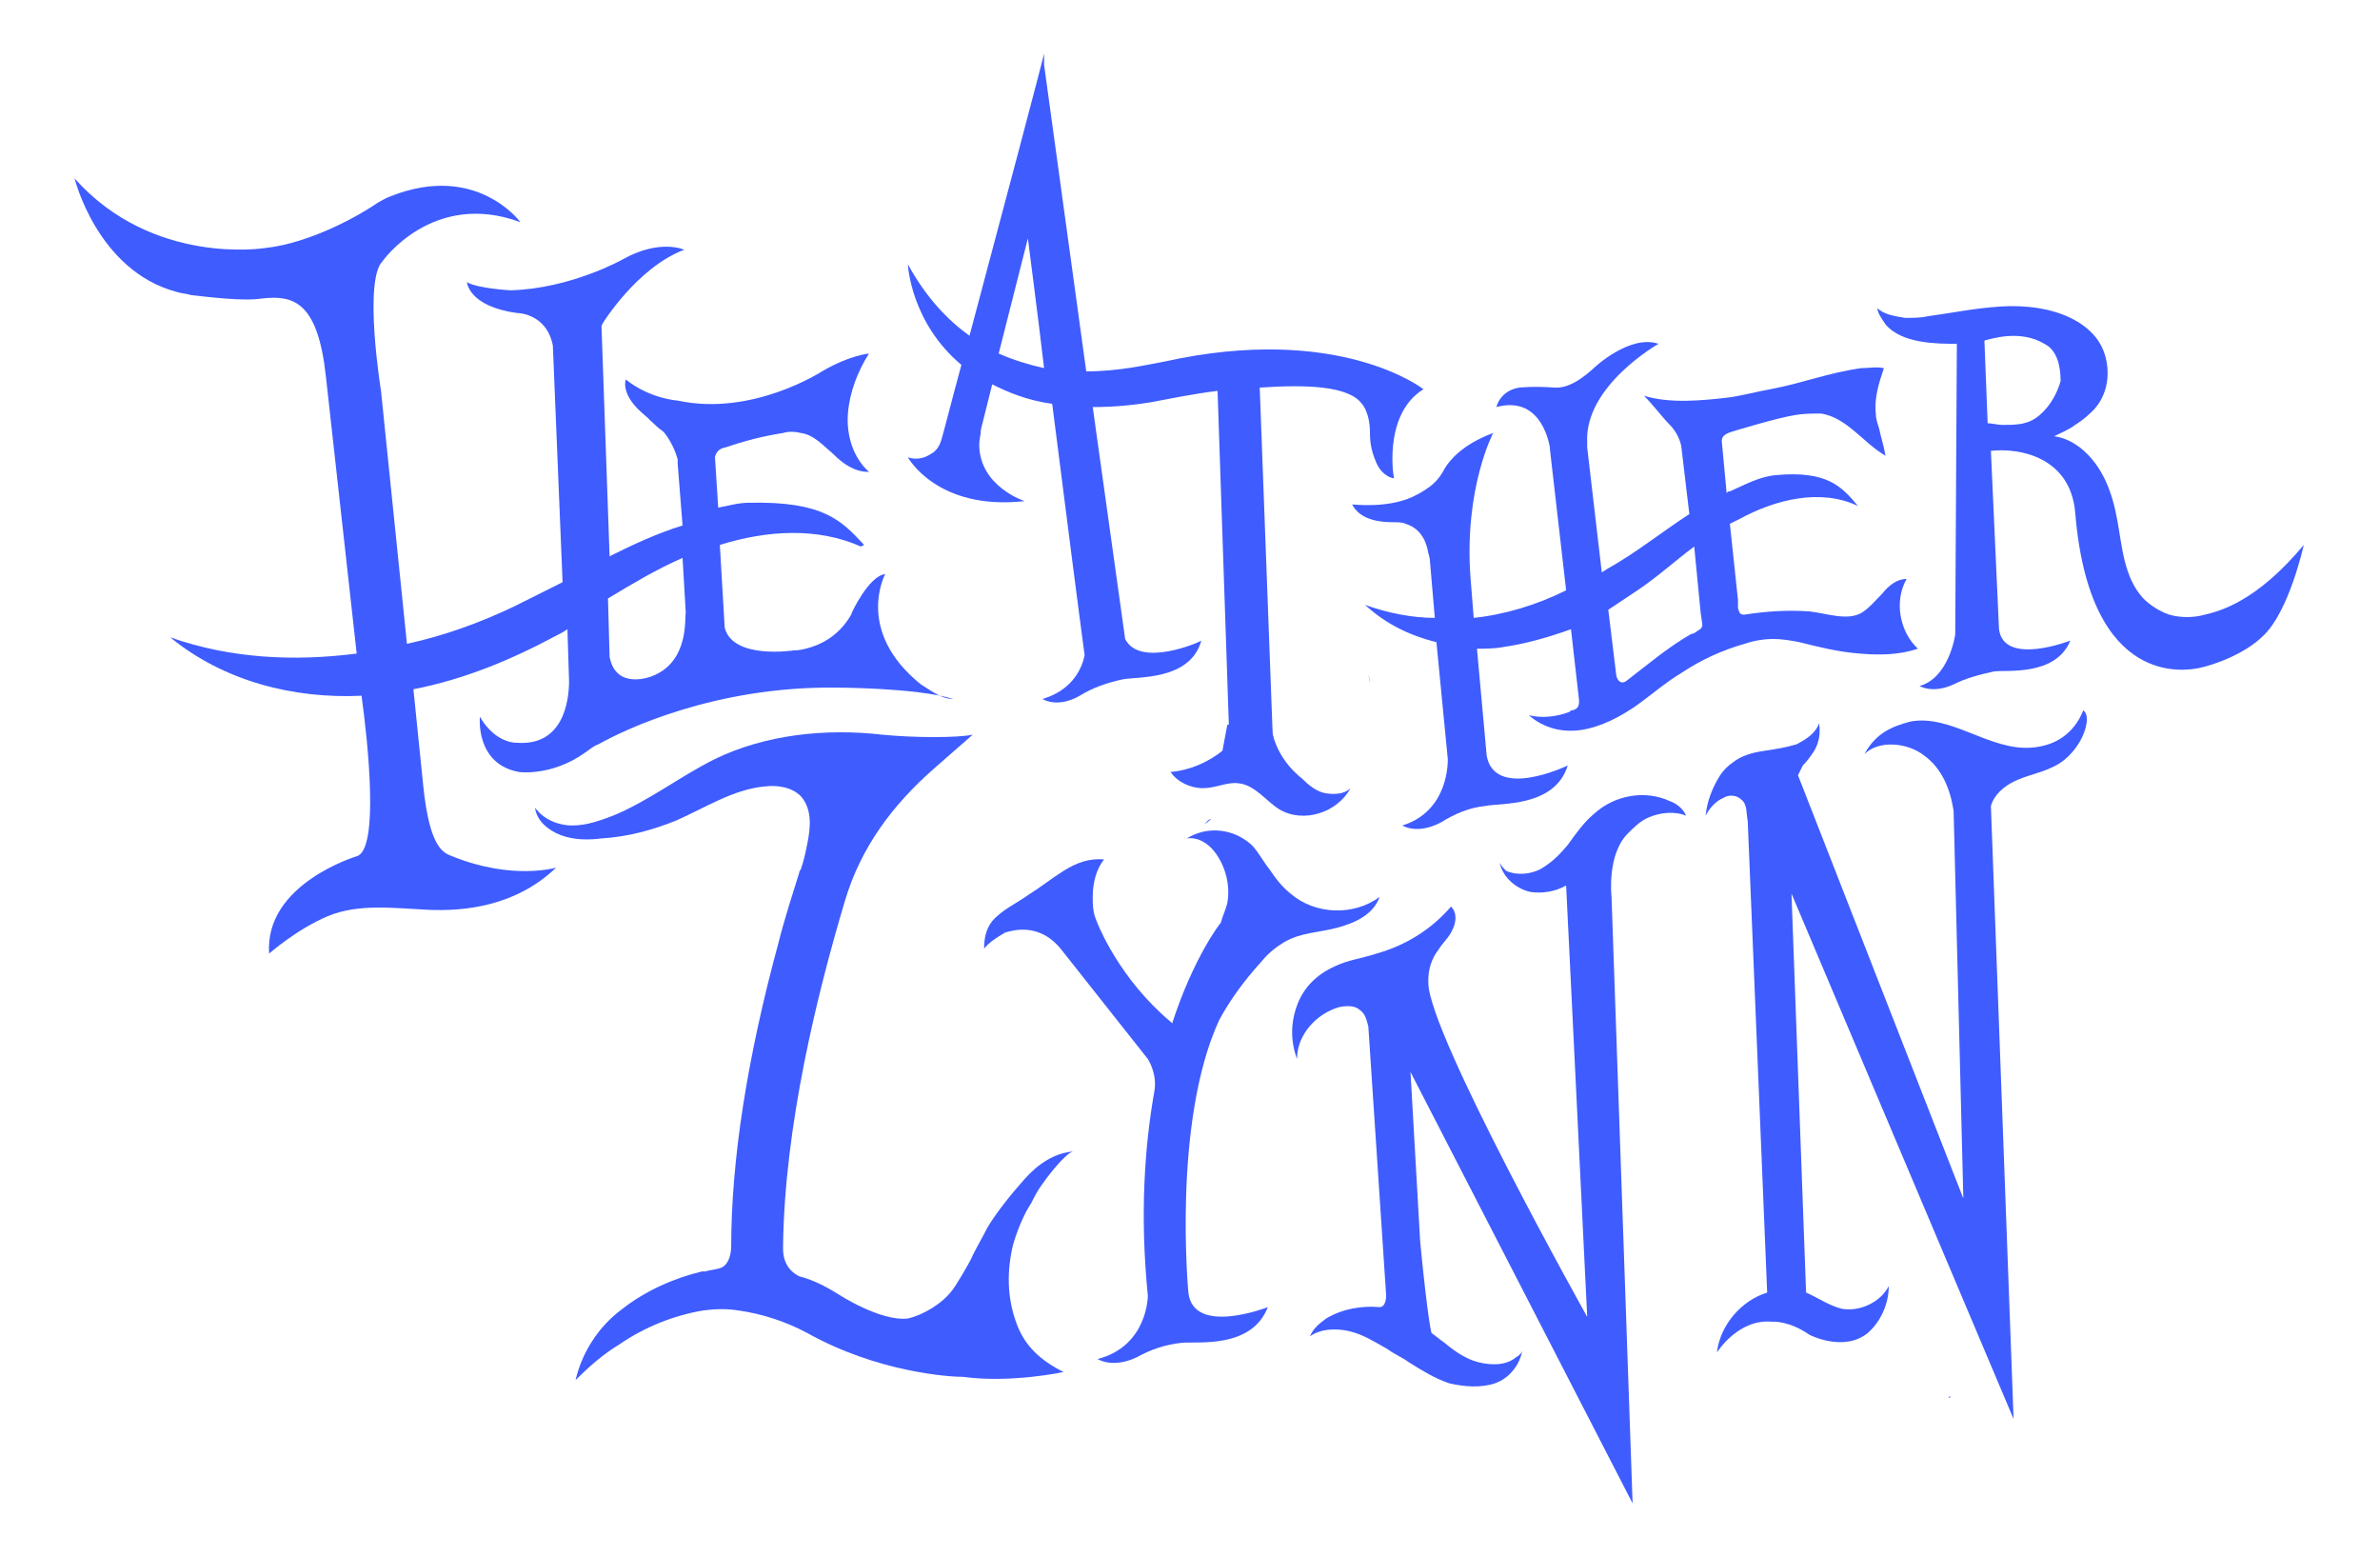
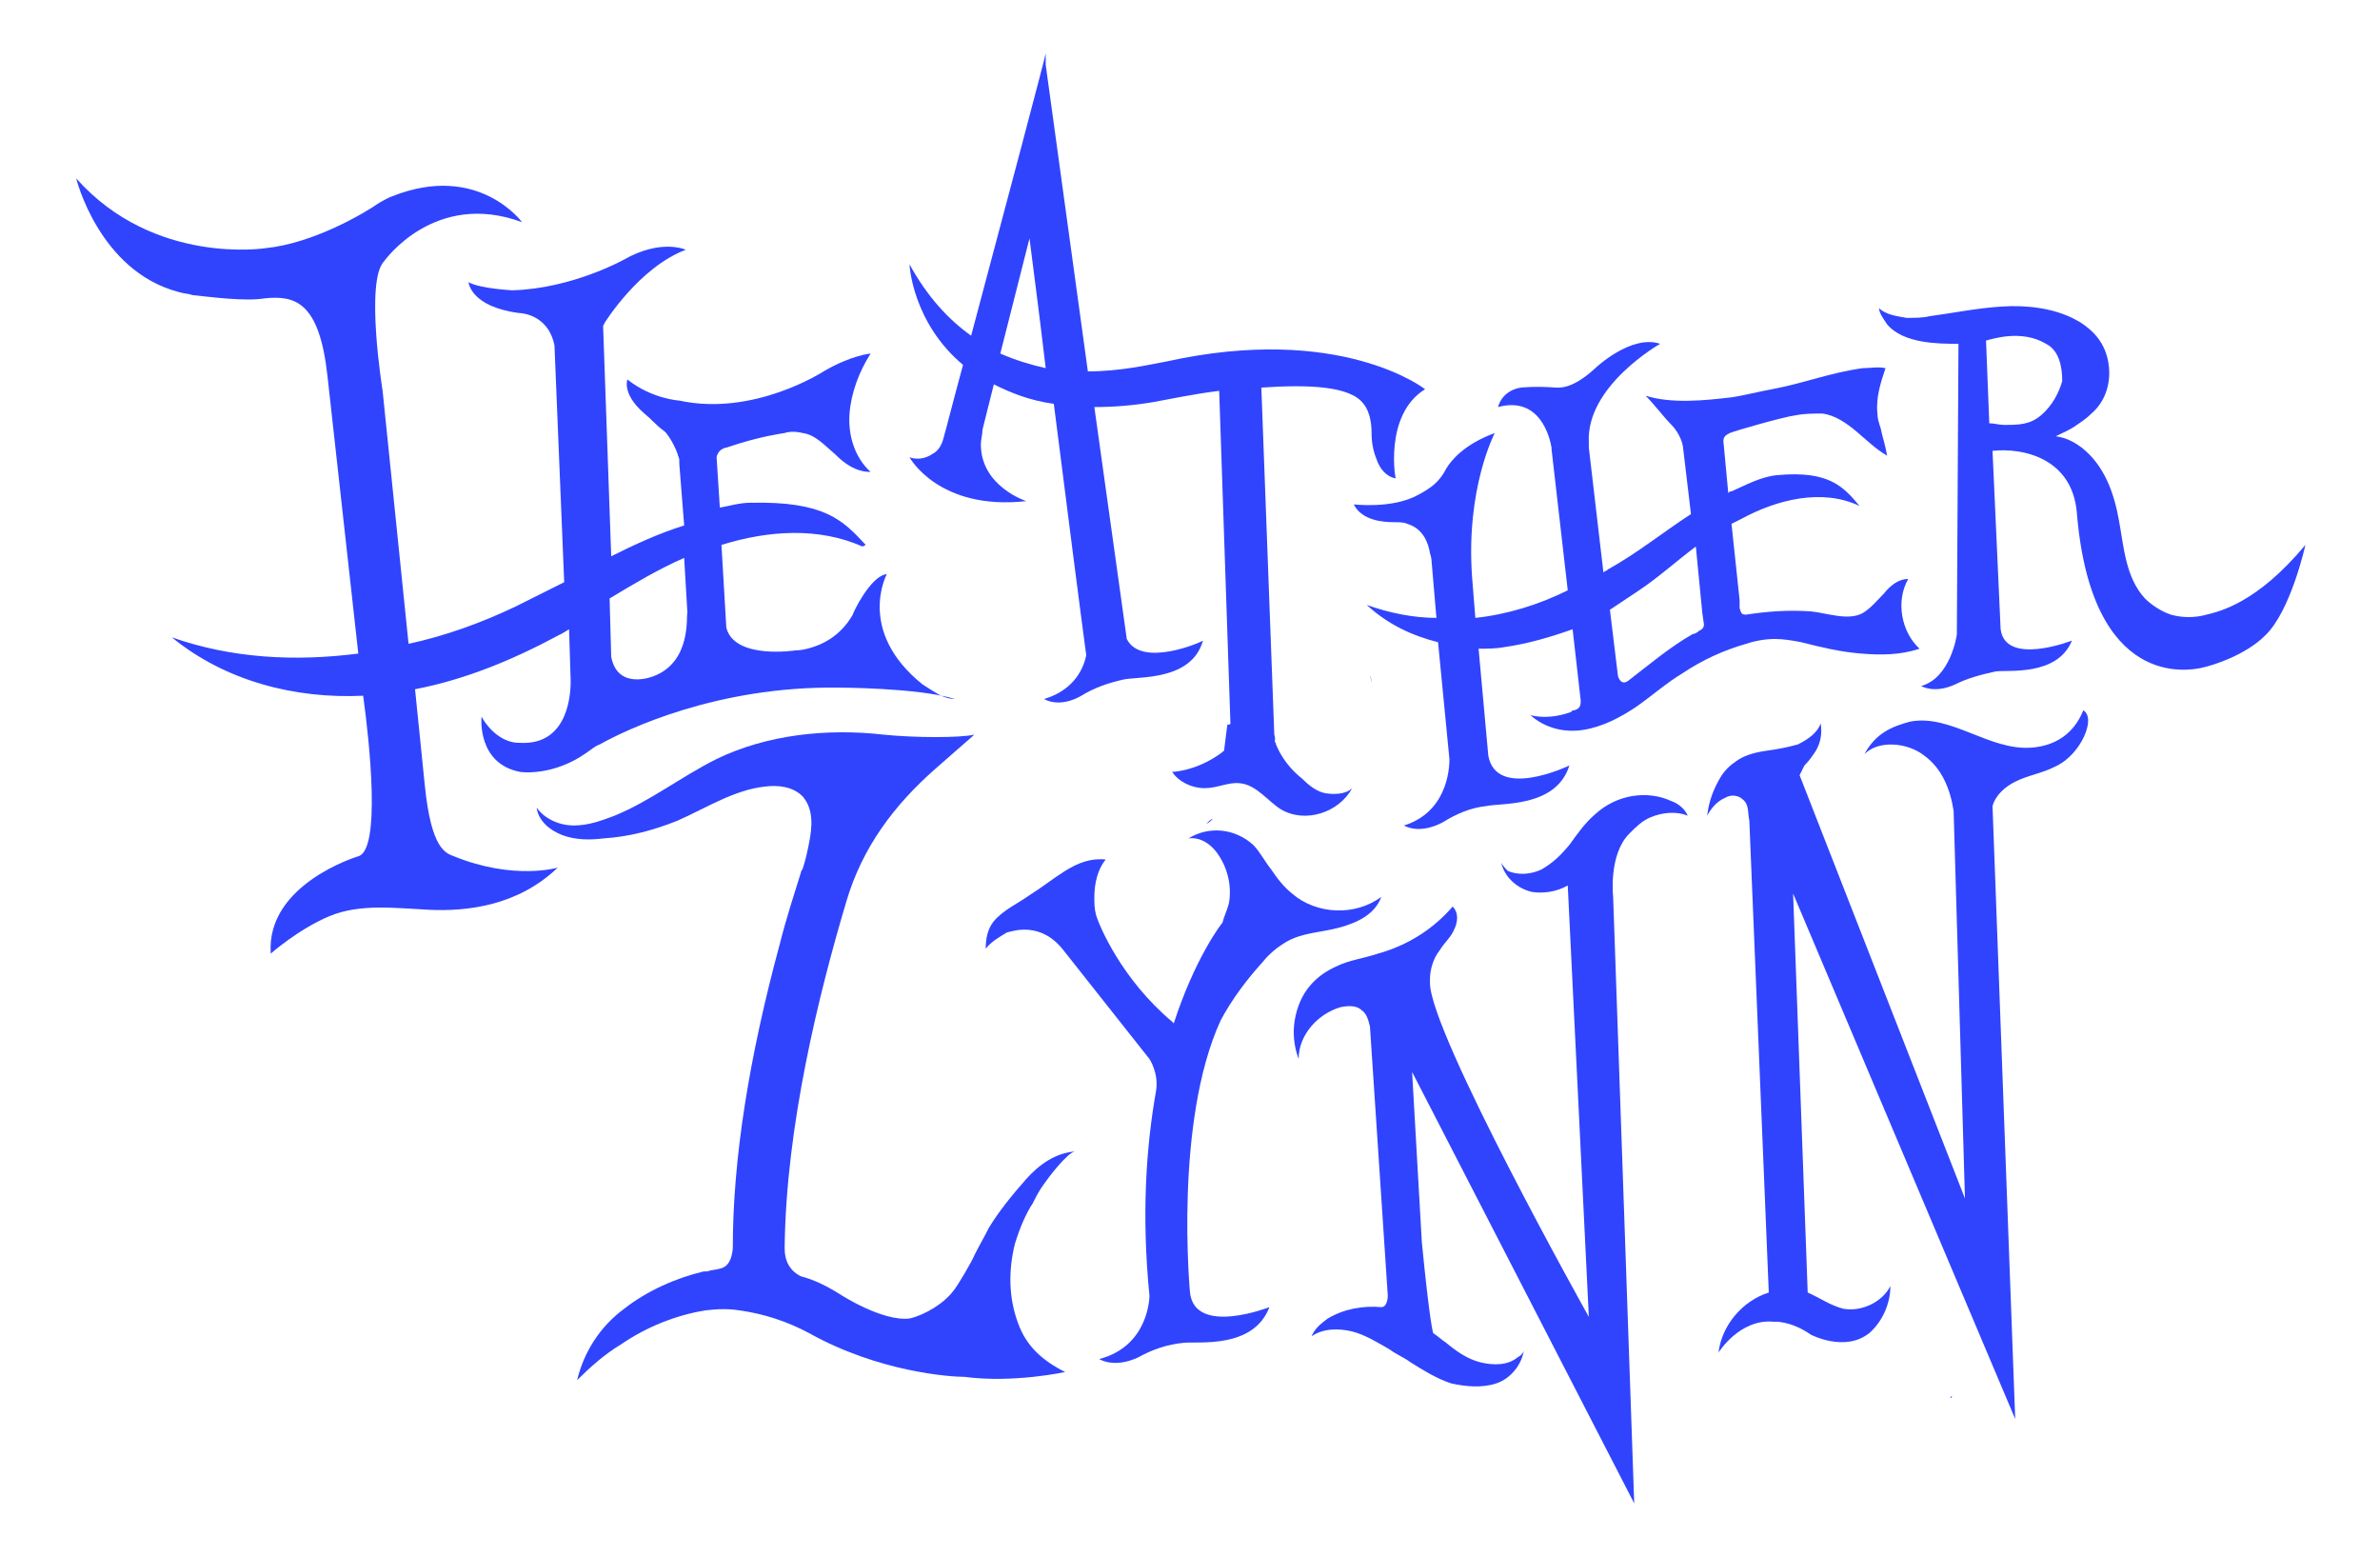
- <svg xmlns="http://www.w3.org/2000/svg" version="1.1" id="Layer_1" x="0px" y="0px" viewBox="72 553 146.8 96" style="enable-background:new 72 553 146.8 96;" xml:space="preserve">
+ <svg xmlns="http://www.w3.org/2000/svg" version="1.1" id="Layer_1" x="0px" y="0px" viewBox="0 0 146.8 96" style="enable-background:new 0 0 146.8 96;" xml:space="preserve">
  <style type="text/css">
- 	.st0{fill:#3F5CFF;}
+ 	.st0{fill:#3044FE;}
</style>
  <g>
-     <path class="st0" d="M123.8,592.8c-0.4,0.1-0.6,0.1-0.7,0.1C123.2,592.8,123.4,592.8,123.8,592.8z" />
-     <path class="st0" d="M115.6,583.8c0-0.2-0.1-0.4-0.1-0.6" />
-     <path class="st0" d="M111.4,577.3c-0.1,0.3,0,0.6,0.1,0.9s0.4,0.5,0.6,0.7c0.3,0.3,0.5,0.5,0.8,0.7c0.2,0.1,0.3,0.2,0.5,0.3" />
-     <path class="st0" d="M115.5,583.2h-0.1c0-0.4-0.1-0.7-0.2-1l0,0c-0.1-0.2-0.1-0.4-0.2-0.6c-0.3-0.7-0.9-1.3-1.5-1.8   c0.1,0,0.2,0.1,0.3,0.2c0.6,0.4,1.1,1,1.4,1.7c0,0.1,0.1,0.2,0.1,0.3l0,0C115.3,582.4,115.4,582.8,115.5,583.2z" />
-     <path class="st0" d="M128.8,595.2c-4.1-3.3-2.2-6.8-2.2-6.8c-1,0.1-2.1,2.4-2.1,2.5c-0.8,1.4-2,1.9-2.8,2.1   c-0.4,0.1-0.6,0.1-0.7,0.1l0,0c0,0-3.8,0.6-4.3-1.4l-0.3-5.1c2.9-0.9,6-1.1,8.7,0.1l0.2-0.1c-1.4-1.5-2.5-2.7-7.1-2.6   c-0.7,0-1.3,0.2-1.9,0.3l-0.2-3.1l0,0c0-0.1,0.1-0.3,0.2-0.4c0.1-0.1,0.3-0.2,0.4-0.2c1.2-0.4,2.3-0.7,3.6-0.9   c0.3-0.1,0.7-0.1,1.1,0c0.8,0.1,1.4,0.8,2,1.3c0.6,0.6,1.3,1.1,2.2,1.1c-1-0.9-1.4-2.3-1.3-3.6c0.1-1.3,0.6-2.6,1.3-3.7   c0,0-1.2,0.1-2.9,1.1c0,0-4.3,2.8-8.9,1.8c0,0-1.7-0.1-3.2-1.3c0,0-0.4,1,1.3,2.3c0.1,0,0.1,0.1,0.2,0.2c0.1,0.1,0.2,0.1,0.3,0.2   c0.6,0.5,1,1.1,1.3,1.9c0,0.1,0.1,0.2,0.1,0.4l0,0c0,0.1,0,0.2,0,0.2l0.3,3.8c-1.6,0.5-3.1,1.2-4.5,1.9l-0.5-14.2l0.1-0.2   c0,0,2.1-3.4,5-4.5c0,0-1.5-0.7-3.8,0.6c0,0-3.2,1.8-6.9,1.9c0,0-2-0.1-2.7-0.5c0,0,0.1,1.5,3.1,1.9c0,0,1.8,0,2.2,2l0,0l0.6,14.6   c-1,0.5-2,1-3,1.5c-2.1,1-4.3,1.8-6.6,2.3l-1.6-15.6c0,0-1.1-6.8,0.1-8c0,0,3.1-4.4,8.5-2.4c0,0-2.7-3.7-8-1.6   c-0.3,0.1-0.6,0.3-0.8,0.4c-1,0.7-4.1,2.5-7,2.8c0,0-6.9,1.1-11.7-4.3c0,0,1.4,5.7,6.3,7c0.3,0.1,0.6,0.1,0.9,0.2   c1,0.1,3.2,0.4,4.4,0.2c1.9-0.2,3.4,0.2,3.9,4.8l1.9,17.1c-3.9,0.5-7.8,0.3-11.5-1c3.3,2.7,7.6,3.8,11.8,3.6l0,0   c0.4,2.9,1.1,9.5-0.3,9.9c0,0-5.7,1.7-5.4,6c0,0,1.7-1.5,3.6-2.3s4.1-0.5,6.2-0.4c2.2,0.1,5.4-0.2,7.9-2.6c0,0-2.7,0.8-6.4-0.7   c-0.5-0.2-1.4-0.4-1.8-4.4l-0.6-5.9c3.1-0.6,6-1.8,8.8-3.3c0.2-0.1,0.4-0.2,0.7-0.4l0.1,3.2c0,1.3-0.4,4-3.2,3.8   c0,0-1.3,0.1-2.3-1.6c0,0-0.3,2.9,2.4,3.4c0,0,2,0.3,4.1-1.2c0.3-0.2,0.5-0.4,0.8-0.5c1.6-0.9,7.2-3.6,14.7-3.5c0,0,4.9,0,7.2,0.7   C130.1,596.1,129.6,595.7,128.8,595.2z M112.2,594.7c0,0-2.2,0.9-2.6-1.2l-0.1-3.6c1.5-0.9,3-1.8,4.6-2.5l0.2,3.4l0,0   C114.2,590.9,114.6,593.8,112.2,594.7z" />
-     <path class="st0" d="M159.8,577c0,0-5.2-4.1-16-1.7c-1.1,0.2-2.8,0.6-4.8,0.6l-2.6-18.9v0.4v-1.1c0,0.1-2.7,10.3-4.6,17.4   c-1.4-1-2.7-2.4-3.8-4.4c0,0.1,0.2,3.6,3.3,6.2c-0.6,2.2-1,3.8-1.2,4.5c-0.1,0.4-0.3,0.8-0.7,1c-0.3,0.2-0.8,0.4-1.4,0.2   c0,0,1.8,3.3,7.2,2.7c0,0-2.8-0.9-2.8-3.5c0-0.3,0.1-0.6,0.1-0.9l0.7-2.8c1,0.5,2.2,1,3.7,1.2c0.8,6.3,1.7,13.3,2,15.5l0,0   c-0.2,1-0.9,2.2-2.6,2.7c0,0,0.9,0.6,2.3-0.2c0.8-0.5,1.7-0.8,2.6-1s4.2,0.1,4.9-2.4c-0.1,0.1-3.8,1.7-4.7-0.1l0,0l-2-14.3   c1.2,0,2.4-0.1,3.6-0.3c1.1-0.2,2.5-0.5,4.1-0.7l0.7,20.7l0,0c0,0,0.4,0.9-0.5,1.6c-0.1,0.1,3.6-0.5,3.3-0.6   c-0.3,0.1-0.4,0.1-0.1,0c0,0,0.1-0.2,0-0.5l-0.8-21.4c2.9-0.2,5.5-0.1,6.3,1c0,0,0.5,0.5,0.5,1.8c0,0.6,0.1,1.1,0.3,1.6   c0.2,0.6,0.6,1.1,1.2,1.2C158,582.8,157.2,578.6,159.8,577z M133.6,574.8l1.8-7.1c0.2,1.6,0.6,4.6,1,8   C135.5,575.5,134.5,575.2,133.6,574.8z" />
-     <path class="st0" d="M115.5,583.2h-0.1c0-0.4-0.1-0.7-0.2-1l0,0v-0.1C115.3,582.4,115.4,582.8,115.5,583.2z" />
-     <path class="st0" d="M189.6,588.7c-0.6,0-1.1,0.4-1.5,0.9c-0.4,0.4-0.8,0.9-1.3,1.2c-0.9,0.5-2.2,0-3.2-0.1c-1.4-0.1-2.7,0-4,0.2   l0,0c-0.3,0-0.3-0.1-0.4-0.4l0,0c0-0.1,0-0.1,0-0.2v-0.1v-0.1V590l-0.5-4.7c0.2-0.1,0.4-0.2,0.6-0.3c2.2-1.2,5-1.9,7.3-0.8   c-1-1.2-1.9-2.2-5.1-1.9c-1,0.1-1.9,0.6-2.8,1c-0.1,0-0.1,0-0.2,0.1l-0.3-3.2l0,0c0-0.3,0.2-0.4,0.4-0.5c0.2-0.1,3.3-1,4.1-1.1   c0.5-0.1,1.1-0.1,1.6-0.1c0.8,0.1,1.5,0.6,2.1,1.1s1.2,1.1,1.9,1.5c-0.1-0.6-0.3-1.2-0.4-1.7c-0.1-0.3-0.2-0.6-0.2-0.9   c-0.1-1,0.2-1.9,0.5-2.8c-0.5-0.1-0.9,0-1.4,0c-2.1,0.3-3.5,0.9-5.6,1.3c-0.6,0.1-1.8,0.4-2.5,0.5c-1.7,0.2-3.7,0.4-5.3-0.1   c0.6,0.6,1.1,1.3,1.6,1.8c0.3,0.3,0.6,0.8,0.7,1.3l0.5,4.2c-1.7,1.1-3.3,2.4-5.1,3.4c-0.1,0.1-0.2,0.1-0.3,0.2l-0.9-7.7l0,0v-0.1   v-0.2c-0.2-3.5,4.4-6.1,4.4-6.1c-1.8-0.6-4,1.5-4,1.5c-1.4,1.3-2.2,1.2-2.4,1.2c-1.3-0.1-2.2,0-2.2,0c-1.2,0.2-1.4,1.2-1.4,1.2   c2.6-0.7,3.2,1.9,3.3,2.5v0.1l1,8.7c-1.8,0.9-3.8,1.5-5.7,1.7l-0.2-2.5c-0.4-5.5,1.4-8.9,1.4-8.9c-1.9,0.7-2.7,1.7-3,2.2   c-0.2,0.4-0.5,0.8-0.9,1.1c-0.4,0.3-0.8,0.5-0.8,0.5c-1.6,0.9-4,0.6-4,0.6c0.5,1,1.8,1.1,2.5,1.1c0.3,0,0.6,0,0.8,0.1   c1,0.3,1.3,1.2,1.4,1.8l0,0c0.1,0.3,0.1,0.5,0.1,0.5l0,0l0.3,3.5c-1.4,0-2.9-0.3-4.3-0.8c1.3,1.2,2.8,1.9,4.4,2.3l0.7,7.2l0,0   c0,0.1,0.1,3.2-2.8,4.1c0,0,0.9,0.6,2.4-0.2c0.8-0.5,1.7-0.9,2.7-1c0.9-0.2,4.3,0.1,5.1-2.5c-0.2,0.1-4.5,2.1-5-0.6l-0.6-6.6   c0.5,0,1.1,0,1.6-0.1c1.4-0.2,2.8-0.6,4.2-1.1l0.5,4.4l0,0c0,0.4-0.1,0.5-0.4,0.6c-0.1,0-0.1,0-0.2,0.1c-0.8,0.3-1.7,0.4-2.5,0.2   c0.9,0.8,2.1,1.1,3.3,0.9s2.3-0.8,3.2-1.4c1-0.7,1.9-1.5,2.9-2.1c1.2-0.8,2.5-1.4,3.9-1.8c0.6-0.2,1.2-0.3,1.8-0.3   c0.5,0,1.1,0.1,1.6,0.2c1.2,0.3,2.4,0.6,3.7,0.7c1.2,0.1,2.4,0.1,3.6-0.3l0,0C189.2,592,188.8,590.1,189.6,588.7z M177,591.5   c0,0.2-0.1,0.3-0.3,0.4l0,0c-0.1,0.1-0.3,0.2-0.4,0.2c-1.4,0.8-2.7,1.9-4,2.9l0,0c-0.3,0.2-0.5,0-0.6-0.3l0,0l-0.5-4.1   c0.6-0.4,1.2-0.8,1.8-1.2c1.2-0.8,2.3-1.8,3.5-2.7l0.4,4.1L177,591.5L177,591.5z" />
-     <path class="st0" d="M146.7,603.5c-0.1,0.1-0.2,0.2-0.4,0.3C146.5,603.6,146.6,603.5,146.7,603.5z" />
-     <path class="st0" d="M156.5,595.1l-0.1-0.5C156.5,594.9,156.5,595.1,156.5,595.1z" />
-     <path class="st0" d="M175.5,597.6L175.5,597.6L175.5,597.6C175.5,597.5,175.5,597.5,175.5,597.6z" />
-     <path class="st0" d="M208,590.9c-0.7,0.2-1.5,0.2-2.2,0c-0.6-0.2-1.2-0.6-1.6-1c-1.2-1.3-1.3-3.2-1.6-4.8c-0.3-1.7-0.9-3.4-2.3-4.5   c-0.4-0.3-0.9-0.6-1.6-0.7c0.4-0.2,0.9-0.4,1.3-0.7c0.3-0.2,0.6-0.4,0.9-0.7c0.7-0.6,1.1-1.5,1.1-2.5c0-0.9-0.3-1.8-1-2.5   c-0.3-0.3-0.7-0.6-1.1-0.8c-1.3-0.7-3-0.9-4.5-0.8c-1.6,0.1-3,0.4-4.5,0.6c-0.4,0.1-0.9,0.1-1.4,0.1c-0.6-0.1-1.3-0.2-1.7-0.6   c0,0.3,0.3,0.7,0.5,1c1,1.2,3.2,1.2,4.4,1.2l-0.1,17.9c0,0.1-0.4,2.7-2.2,3.2c0,0,0.8,0.5,2.1-0.1c0.8-0.4,1.6-0.6,2.5-0.8   c0.8-0.1,3.8,0.3,4.7-1.9c0,0-4.1,1.6-4.4-0.7l0,0l-0.5-11c1.8-0.2,4.9,0.4,5.2,3.8c0.9,11,7,9.7,7.6,9.6c1-0.2,2.9-0.9,4-2   c1.6-1.5,2.5-5.6,2.5-5.6C211.1,590.2,208.8,590.7,208,590.9z M197.8,578.6c-0.7,0.6-1.4,0.6-2.3,0.6c-0.3,0-0.6-0.1-0.9-0.1   l-0.2-5.1c0.4-0.1,2.2-0.7,3.7,0.2c0.8,0.4,1,1.4,1,2.3C198.9,577.2,198.5,578,197.8,578.6z" />
-     <path class="st0" d="M134.5,629.7c-0.4,1.6-0.4,3.3,0.2,4.9c0.5,1.4,1.5,2.3,2.9,3c0,0-3.2,0.7-6.2,0.3c-0.9,0-5.3-0.3-9.6-2.7   c-1.3-0.7-2.8-1.2-4.3-1.4c-0.6-0.1-1.3-0.1-2.1,0l0,0c-1.8,0.3-3.6,1-5.2,2.1c-1,0.6-1.9,1.4-2.7,2.2c0.4-1.7,1.4-3.3,2.9-4.4   c1.4-1.1,3.2-1.9,4.9-2.3c0.1,0,0.1,0,0.2,0l0,0c0.3-0.1,0.6-0.1,0.9-0.2l0,0l0,0c0.7-0.2,0.7-1.3,0.7-1.3c0-5.4,1-11.7,2.9-18.7   c0.4-1.6,0.9-3.1,1.3-4.4c0-0.1,0.1-0.2,0.1-0.2c0.2-0.6,0.3-1.1,0.4-1.6c0.2-1,0.3-2.1-0.4-2.9c-0.6-0.6-1.5-0.7-2.3-0.6   c-1.9,0.2-3.6,1.3-5.4,2.1c-1.5,0.6-3,1-4.6,1.1c-0.8,0.1-1.7,0.1-2.5-0.2c-0.8-0.3-1.5-0.9-1.6-1.7c0.5,0.7,1.4,1.1,2.3,1.1   s1.7-0.3,2.5-0.6c2.2-0.9,4.1-2.4,6.3-3.5c3.1-1.5,6.8-1.9,10.3-1.5c2,0.2,4.7,0.2,5.6,0c-0.7,0.6-1.7,1.5-2.4,2.1   c-2.5,2.2-4.5,4.8-5.5,8.2c-1.7,5.7-3.7,13.8-3.8,21.2c0,0.1,0,0.1,0,0.2c0,1.2,0.8,1.6,1,1.7l0,0c0.8,0.2,1.6,0.6,2.4,1.1   c0,0,2.6,1.7,4.3,1.5c0.9-0.2,2.1-0.9,2.7-1.7c0.2-0.2,1.2-1.9,1.3-2.2c0.3-0.6,0.6-1.1,0.9-1.7c0.6-1,1.5-2.1,2.3-3   c0.8-0.9,1.8-1.6,3-1.7c-0.5,0.1-1.7,1.7-1.9,2c-0.3,0.4-0.5,0.8-0.7,1.2C135.2,627.8,134.8,628.7,134.5,629.7z" />
-     <path class="st0" d="M118.3,633.2c-0.3,0.1-0.6,0.1-0.9,0.2C117.4,633.4,117.8,633.3,118.3,633.2L118.3,633.2z" />
-     <path class="st0" d="M157.1,608.3c-0.4,1.1-1.5,1.6-2.6,1.9s-2.3,0.3-3.3,0.9c-0.5,0.3-1,0.7-1.4,1.2c-1,1.1-1.9,2.3-2.6,3.6l0,0   c-2.9,6.3-1.9,16.8-1.9,16.8c0.3,2.7,4.9,0.9,4.9,0.9c-1,2.6-4.4,2.1-5.3,2.2c-1,0.1-1.9,0.4-2.8,0.9c-1.5,0.7-2.4,0.1-2.4,0.1   c3.1-0.8,3.1-3.9,3.1-3.9c-0.5-5-0.2-9.2,0.4-12.6l0,0c0.2-1.1-0.4-2-0.4-2l-5.3-6.7c-1.4-1.8-3.1-1.2-3.5-1.1l0,0l0,0   c-0.5,0.3-1,0.6-1.3,1c0-0.6,0.1-1.2,0.5-1.7c0.6-0.7,1.5-1.1,2.2-1.6c0.8-0.5,1.4-1,2.2-1.5c0.8-0.5,1.6-0.8,2.5-0.7   c-0.5,0.6-0.7,1.5-0.7,2.3c0,0.4,0,0.7,0.1,1.1c0.2,0.7,1.6,4,4.7,6.6c0,0,0,0,0.1,0.1c1.3-4,2.9-6.1,3-6.2l0,0   c0.1-0.4,0.3-0.8,0.4-1.2c0.2-1.1-0.1-2.3-0.8-3.2c-0.4-0.5-1-0.9-1.7-0.8c1.3-0.8,2.9-0.6,4,0.4c0.4,0.4,0.7,1,1.1,1.5   c0.4,0.6,0.8,1.1,1.3,1.5C153.1,609.4,155.5,609.5,157.1,608.3z" />
-     <path class="st0" d="M176,603.3c-0.7-0.3-1.6-0.2-2.3,0.1c-0.5,0.2-0.9,0.6-1.3,1c-1.3,1.3-1,3.9-1,3.9l1.3,37.4L159,619.1   l0.6,10.5c0.5,5.1,0.7,5.6,0.7,5.6l0,0c0.3,0.2,0.5,0.4,0.8,0.6c0.6,0.5,1.3,1,2.1,1.2s1.7,0.2,2.3-0.3c0.2-0.1,0.4-0.3,0.4-0.5   l0,0c-0.1,0.9-0.8,1.8-1.7,2.1c-0.9,0.3-1.9,0.2-2.8,0c-0.9-0.3-1.7-0.8-2.5-1.3c-0.4-0.3-0.9-0.5-1.3-0.8   c-0.7-0.4-1.5-0.9-2.3-1.1s-1.8-0.2-2.5,0.3c0.2-0.5,0.6-0.8,1-1.1c1-0.6,2.2-0.8,3.3-0.7l0,0c0.4,0,0.4-0.7,0.4-0.7l-1.1-16.6l0,0   c-0.1-0.4-0.2-0.8-0.5-1c-0.3-0.3-0.8-0.3-1.3-0.2c-1.4,0.4-2.6,1.7-2.6,3.2c-0.4-1.1-0.4-2.2,0-3.3s1.2-1.9,2.3-2.4   c0.8-0.4,1.7-0.5,2.6-0.8c1.8-0.5,3.4-1.5,4.6-2.9c0.4,0.4,0.3,1,0.1,1.4c-0.2,0.5-0.6,0.8-0.9,1.3c-0.4,0.5-0.6,1.2-0.6,1.8   c0,0.1,0,0.1,0,0.2c0,3.1,9.8,20.6,9.8,20.6l-1.3-26.6c-0.7,0.4-1.5,0.5-2.2,0.4c-0.9-0.2-1.7-0.9-1.9-1.8l0,0   c0.1,0.2,0.3,0.4,0.4,0.5c0.7,0.3,1.5,0.2,2.1-0.1c0.7-0.4,1.2-0.9,1.7-1.5c0.5-0.7,1-1.4,1.6-1.9c1.3-1.2,3.2-1.5,4.7-0.8   C175.3,602.5,175.8,602.8,176,603.3z" />
-     <path class="st0" d="M200.3,598.7c-0.4,0.7-1,1.3-1.7,1.6c-0.8,0.4-1.6,0.5-2.4,0.9c-0.6,0.3-1.2,0.8-1.4,1.5l0,0l1.4,37.8   l-13.7-32.4l0.9,24.6c0.7,0.3,1.4,0.8,2.2,1c1.1,0.2,2.4-0.4,2.9-1.4c0,1.1-0.5,2.2-1.3,2.9c-1.5,1.2-3.6,0.1-3.6,0.1   c-1.3-0.9-2.3-0.8-2.3-0.8c-2.1-0.2-3.4,1.9-3.4,1.9c0.2-1.7,1.5-3.2,3.1-3.7l-1.2-29.1c-0.1-0.4,0-1-0.4-1.3   c-0.3-0.3-0.8-0.3-1.1-0.1c-0.5,0.2-0.9,0.7-1.1,1.1c0.1-0.9,0.4-1.7,0.9-2.5c0.2-0.3,0.5-0.6,0.8-0.8c0.5-0.4,1.2-0.6,1.9-0.7   c0.7-0.1,1.3-0.2,2-0.4c0.6-0.3,1.2-0.7,1.4-1.3c0.1,0.6,0,1.2-0.3,1.7c-0.2,0.3-0.4,0.6-0.7,0.9c-0.1,0.2-0.2,0.4-0.3,0.6   l10.2,26.1l-0.6-23.9c-0.2-1.3-0.7-2.6-1.8-3.4c-1-0.8-2.8-1-3.7-0.1c0.7-1.3,1.7-1.7,2.8-2c2.5-0.5,4.9,1.8,7.5,1.6   c1.4-0.1,2.6-0.8,3.2-2.3C200.9,597.1,200.7,598,200.3,598.7z" />
-     <path class="st0" d="M192.3,639.1c0,0,0,0.1-0.1,0.1C192.2,639.2,192.2,639.1,192.3,639.1L192.3,639.1z" />
-     <path class="st0" d="M147.4,599.3c-0.9,0.7-2,1.2-3.2,1.3c0.4,0.6,1.2,1,2,1s1.5-0.4,2.2-0.3c1,0.1,1.7,1.1,2.5,1.6   c1.5,0.9,3.6,0.2,4.4-1.3c-0.4,0.4-1.1,0.4-1.6,0.3c-0.5-0.1-1-0.5-1.4-0.9c-1-0.8-1.7-1.9-1.9-3.2c-0.7,0.1-1.8-0.4-2.7-0.1   L147.4,599.3z" />
+     <path class="st0" d="M51.9,39.8c-0.4,0.1-0.6,0.1-0.7,0.1C51.3,39.8,51.5,39.8,51.9,39.8z" />
+     <path class="st0" d="M43.7,30.8c0-0.2-0.1-0.4-0.1-0.6" />
+     <path class="st0" d="M39.5,24.3c-0.1,0.3,0,0.6,0.1,0.9s0.4,0.5,0.6,0.7c0.3,0.3,0.5,0.5,0.8,0.7c0.2,0.1,0.3,0.2,0.5,0.3" />
+     <path class="st0" d="M43.6,30.2L43.6,30.2c-0.1-0.4-0.2-0.7-0.3-1l0,0c-0.1-0.2-0.1-0.4-0.2-0.6c-0.3-0.7-0.9-1.3-1.5-1.8   c0.1,0,0.2,0.1,0.3,0.2c0.6,0.4,1.1,1,1.4,1.7c0,0.1,0.1,0.2,0.1,0.3l0,0C43.4,29.4,43.5,29.8,43.6,30.2z" />
+     <path class="st0" d="M56.9,42.2c-4.1-3.3-2.2-6.8-2.2-6.8c-1,0.1-2.1,2.4-2.1,2.5c-0.8,1.4-2,1.9-2.8,2.1c-0.4,0.1-0.6,0.1-0.7,0.1   l0,0c0,0-3.8,0.6-4.3-1.4l-0.3-5.1c2.9-0.9,6-1.1,8.7,0.1l0.2-0.1c-1.4-1.5-2.5-2.7-7.1-2.6c-0.7,0-1.3,0.2-1.9,0.3l-0.2-3.1l0,0   c0-0.1,0.1-0.3,0.2-0.4c0.1-0.1,0.3-0.2,0.4-0.2c1.2-0.4,2.3-0.7,3.6-0.9c0.3-0.1,0.7-0.1,1.1,0c0.8,0.1,1.4,0.8,2,1.3   c0.6,0.6,1.3,1.1,2.2,1.1c-1-0.9-1.4-2.3-1.3-3.6s0.6-2.6,1.3-3.7c0,0-1.2,0.1-2.9,1.1c0,0-4.3,2.8-8.9,1.8c0,0-1.7-0.1-3.2-1.3   c0,0-0.4,1,1.3,2.3c0.1,0,0.1,0.1,0.2,0.2c0.1,0.1,0.2,0.1,0.3,0.2c0.6,0.5,1,1.1,1.3,1.9c0,0.1,0.1,0.2,0.1,0.4l0,0   c0,0.1,0,0.2,0,0.2l0.3,3.8c-1.6,0.5-3.1,1.2-4.5,1.9l-0.5-14.2l0.1-0.2c0,0,2.1-3.4,5-4.5c0,0-1.5-0.7-3.8,0.6   c0,0-3.2,1.8-6.9,1.9c0,0-2-0.1-2.7-0.5c0,0,0.1,1.5,3.1,1.9c0,0,1.8,0,2.2,2l0,0l0.6,14.6c-1,0.5-2,1-3,1.5   c-2.1,1-4.3,1.8-6.6,2.3l-1.6-15.6c0,0-1.1-6.8,0.1-8c0,0,3.1-4.4,8.5-2.4c0,0-2.7-3.7-8-1.6c-0.3,0.1-0.6,0.3-0.8,0.4   c-1,0.7-4.1,2.5-7,2.8c0,0-6.9,1.1-11.7-4.3c0,0,1.4,5.7,6.3,7c0.3,0.1,0.6,0.1,0.9,0.2c1,0.1,3.2,0.4,4.4,0.2   c1.9-0.2,3.4,0.2,3.9,4.8l1.9,17.1c-3.9,0.5-7.8,0.3-11.5-1c3.3,2.7,7.6,3.8,11.8,3.6l0,0c0.4,2.9,1.1,9.5-0.3,9.9   c0,0-5.7,1.7-5.4,6c0,0,1.7-1.5,3.6-2.3s4.1-0.5,6.2-0.4c2.2,0.1,5.4-0.2,7.9-2.6c0,0-2.7,0.8-6.4-0.7c-0.5-0.2-1.4-0.4-1.8-4.4   l-0.6-5.9c3.1-0.6,6-1.8,8.8-3.3c0.2-0.1,0.4-0.2,0.7-0.4l0.1,3.2c0,1.3-0.4,4-3.2,3.8c0,0-1.3,0.1-2.3-1.6c0,0-0.3,2.9,2.4,3.4   c0,0,2,0.3,4.1-1.2c0.3-0.2,0.5-0.4,0.8-0.5c1.6-0.9,7.2-3.6,14.7-3.5c0,0,4.9,0,7.2,0.7C58.2,43.1,57.7,42.7,56.9,42.2z    M40.3,41.7c0,0-2.2,0.9-2.6-1.2l-0.1-3.6c1.5-0.9,3-1.8,4.6-2.5l0.2,3.4l0,0C42.3,37.9,42.7,40.8,40.3,41.7z" />
+     <path class="st0" d="M87.9,24c0,0-5.2-4.1-16-1.7c-1.1,0.2-2.8,0.6-4.8,0.6L64.5,4v0.4V3.3c0,0.1-2.7,10.3-4.6,17.4   c-1.4-1-2.7-2.4-3.8-4.4c0,0.1,0.2,3.6,3.3,6.2c-0.6,2.2-1,3.8-1.2,4.5c-0.1,0.4-0.3,0.8-0.7,1c-0.3,0.2-0.8,0.4-1.4,0.2   c0,0,1.8,3.3,7.2,2.7c0,0-2.8-0.9-2.8-3.5c0-0.3,0.1-0.6,0.1-0.9l0.7-2.8c1,0.5,2.2,1,3.7,1.2c0.8,6.3,1.7,13.3,2,15.5l0,0   c-0.2,1-0.9,2.2-2.6,2.7c0,0,0.9,0.6,2.3-0.2c0.8-0.5,1.7-0.8,2.6-1s4.2,0.1,4.9-2.4c-0.1,0.1-3.8,1.7-4.7-0.1l0,0l-2-14.3   c1.2,0,2.4-0.1,3.6-0.3c1.1-0.2,2.5-0.5,4.1-0.7l0.7,20.7l0,0c0,0,0.4,0.9-0.5,1.6c-0.1,0.1,3.6-0.5,3.3-0.6   c-0.3,0.1-0.4,0.1-0.1,0c0,0,0.1-0.2,0-0.5l-0.8-21.4c2.9-0.2,5.5-0.1,6.3,1c0,0,0.5,0.5,0.5,1.8c0,0.6,0.1,1.1,0.3,1.6   c0.2,0.6,0.6,1.1,1.2,1.2C86.1,29.8,85.3,25.6,87.9,24z M61.7,21.8l1.8-7.1c0.2,1.6,0.6,4.6,1,8C63.6,22.5,62.6,22.2,61.7,21.8z" />
+     <path class="st0" d="M43.6,30.2L43.6,30.2c-0.1-0.4-0.2-0.7-0.3-1l0,0v-0.1C43.4,29.4,43.5,29.8,43.6,30.2z" />
+     <path class="st0" d="M117.7,35.7c-0.6,0-1.1,0.4-1.5,0.9c-0.4,0.4-0.8,0.9-1.3,1.2c-0.9,0.5-2.2,0-3.2-0.1c-1.4-0.1-2.7,0-4,0.2   l0,0c-0.3,0-0.3-0.1-0.4-0.4l0,0c0-0.1,0-0.1,0-0.2v-0.1v-0.1V37l-0.5-4.7c0.2-0.1,0.4-0.2,0.6-0.3c2.2-1.2,5-1.9,7.3-0.8   c-1-1.2-1.9-2.2-5.1-1.9c-1,0.1-1.9,0.6-2.8,1c-0.1,0-0.1,0-0.2,0.1l-0.3-3.2l0,0c0-0.3,0.2-0.4,0.4-0.5s3.3-1,4.1-1.1   c0.5-0.1,1.1-0.1,1.6-0.1c0.8,0.1,1.5,0.6,2.1,1.1s1.2,1.1,1.9,1.5c-0.1-0.6-0.3-1.2-0.4-1.7c-0.1-0.3-0.2-0.6-0.2-0.9   c-0.1-1,0.2-1.9,0.5-2.8c-0.5-0.1-0.9,0-1.4,0c-2.1,0.3-3.5,0.9-5.6,1.3c-0.6,0.1-1.8,0.4-2.5,0.5c-1.7,0.2-3.7,0.4-5.3-0.1   c0.6,0.6,1.1,1.3,1.6,1.8c0.3,0.3,0.6,0.8,0.7,1.3l0.5,4.2c-1.7,1.1-3.3,2.4-5.1,3.4c-0.1,0.1-0.2,0.1-0.3,0.2L98,27.6l0,0v-0.1   v-0.2c-0.2-3.5,4.4-6.1,4.4-6.1c-1.8-0.6-4,1.5-4,1.5C97,24,96.2,23.9,96,23.9c-1.3-0.1-2.2,0-2.2,0c-1.2,0.2-1.4,1.2-1.4,1.2   c2.6-0.7,3.2,1.9,3.3,2.5v0.1l1,8.7c-1.8,0.9-3.8,1.5-5.7,1.7l-0.2-2.5c-0.4-5.5,1.4-8.9,1.4-8.9c-1.9,0.7-2.7,1.7-3,2.2   c-0.2,0.4-0.5,0.8-0.9,1.1s-0.8,0.5-0.8,0.5c-1.6,0.9-4,0.6-4,0.6c0.5,1,1.8,1.1,2.5,1.1c0.3,0,0.6,0,0.8,0.1   c1,0.3,1.3,1.2,1.4,1.8l0,0c0.1,0.3,0.1,0.5,0.1,0.5l0,0l0.3,3.5c-1.4,0-2.9-0.3-4.3-0.8c1.3,1.2,2.8,1.9,4.4,2.3l0.7,7.2l0,0   c0,0.1,0.1,3.2-2.8,4.1c0,0,0.9,0.6,2.4-0.2c0.8-0.5,1.7-0.9,2.7-1c0.9-0.2,4.3,0.1,5.1-2.5c-0.2,0.1-4.5,2.1-5-0.6L91.2,40   c0.5,0,1.1,0,1.6-0.1c1.4-0.2,2.8-0.6,4.2-1.1l0.5,4.4l0,0c0,0.4-0.1,0.5-0.4,0.6c-0.1,0-0.1,0-0.2,0.1c-0.8,0.3-1.7,0.4-2.5,0.2   c0.9,0.8,2.1,1.1,3.3,0.9s2.3-0.8,3.2-1.4c1-0.7,1.9-1.5,2.9-2.1c1.2-0.8,2.5-1.4,3.9-1.8c0.6-0.2,1.2-0.3,1.8-0.3   c0.5,0,1.1,0.1,1.6,0.2c1.2,0.3,2.4,0.6,3.7,0.7c1.2,0.1,2.4,0.1,3.6-0.3l0,0C117.3,39,116.9,37.1,117.7,35.7z M105.1,38.5   c0,0.2-0.1,0.3-0.3,0.4l0,0c-0.1,0.1-0.3,0.2-0.4,0.2c-1.4,0.8-2.7,1.9-4,2.9l0,0c-0.3,0.2-0.5,0-0.6-0.3l0,0l-0.5-4.1   c0.6-0.4,1.2-0.8,1.8-1.2c1.2-0.8,2.3-1.8,3.5-2.7l0.4,4.1L105.1,38.5L105.1,38.5z" />
+     <path class="st0" d="M74.8,50.5c-0.1,0.1-0.2,0.2-0.4,0.3C74.6,50.6,74.7,50.5,74.8,50.5z" />
+     <path class="st0" d="M84.6,42.1l-0.1-0.5C84.6,41.9,84.6,42.1,84.6,42.1z" />
+     <path class="st0" d="M103.6,44.6L103.6,44.6L103.6,44.6C103.6,44.5,103.6,44.5,103.6,44.6z" />
+     <path class="st0" d="M136.1,37.9c-0.7,0.2-1.5,0.2-2.2,0c-0.6-0.2-1.2-0.6-1.6-1c-1.2-1.3-1.3-3.2-1.6-4.8   c-0.3-1.7-0.9-3.4-2.3-4.5c-0.4-0.3-0.9-0.6-1.6-0.7c0.4-0.2,0.9-0.4,1.3-0.7c0.3-0.2,0.6-0.4,0.9-0.7c0.7-0.6,1.1-1.5,1.1-2.5   c0-0.9-0.3-1.8-1-2.5c-0.3-0.3-0.7-0.6-1.1-0.8c-1.3-0.7-3-0.9-4.5-0.8c-1.6,0.1-3,0.4-4.5,0.6c-0.4,0.1-0.9,0.1-1.4,0.1   c-0.6-0.1-1.3-0.2-1.7-0.6c0,0.3,0.3,0.7,0.5,1c1,1.2,3.2,1.2,4.4,1.2l-0.1,17.9c0,0.1-0.4,2.7-2.2,3.2c0,0,0.8,0.5,2.1-0.1   c0.8-0.4,1.6-0.6,2.5-0.8c0.8-0.1,3.8,0.3,4.7-1.9c0,0-4.1,1.6-4.4-0.7l0,0l-0.5-11c1.8-0.2,4.9,0.4,5.2,3.8c0.9,11,7,9.7,7.6,9.6   c1-0.2,2.9-0.9,4-2c1.6-1.5,2.5-5.6,2.5-5.6C139.2,37.2,136.9,37.7,136.1,37.9z M125.9,25.6c-0.7,0.6-1.4,0.6-2.3,0.6   c-0.3,0-0.6-0.1-0.9-0.1l-0.2-5.1c0.4-0.1,2.2-0.7,3.7,0.2c0.8,0.4,1,1.4,1,2.3C127,24.2,126.6,25,125.9,25.6z" />
+     <path class="st0" d="M62.6,76.7c-0.4,1.6-0.4,3.3,0.2,4.9c0.5,1.4,1.5,2.3,2.9,3c0,0-3.2,0.7-6.2,0.3c-0.9,0-5.3-0.3-9.6-2.7   c-1.3-0.7-2.8-1.2-4.3-1.4c-0.6-0.1-1.3-0.1-2.1,0l0,0c-1.8,0.3-3.6,1-5.2,2.1c-1,0.6-1.9,1.4-2.7,2.2c0.4-1.7,1.4-3.3,2.9-4.4   c1.4-1.1,3.2-1.9,4.9-2.3c0.1,0,0.1,0,0.2,0l0,0c0.3-0.1,0.6-0.1,0.9-0.2l0,0l0,0c0.7-0.2,0.7-1.3,0.7-1.3c0-5.4,1-11.7,2.9-18.7   c0.4-1.6,0.9-3.1,1.3-4.4c0-0.1,0.1-0.2,0.1-0.2c0.2-0.6,0.3-1.1,0.4-1.6c0.2-1,0.3-2.1-0.4-2.9c-0.6-0.6-1.5-0.7-2.3-0.6   c-1.9,0.2-3.6,1.3-5.4,2.1c-1.5,0.6-3,1-4.6,1.1c-0.8,0.1-1.7,0.1-2.5-0.2s-1.5-0.9-1.6-1.7c0.5,0.7,1.4,1.1,2.3,1.1   s1.7-0.3,2.5-0.6c2.2-0.9,4.1-2.4,6.3-3.5c3.1-1.5,6.8-1.9,10.3-1.5c2,0.2,4.7,0.2,5.6,0c-0.7,0.6-1.7,1.5-2.4,2.1   c-2.5,2.2-4.5,4.8-5.5,8.2c-1.7,5.7-3.7,13.8-3.8,21.2c0,0.1,0,0.1,0,0.2c0,1.2,0.8,1.6,1,1.7l0,0c0.8,0.2,1.6,0.6,2.4,1.1   c0,0,2.6,1.7,4.3,1.5c0.9-0.2,2.1-0.9,2.7-1.7c0.2-0.2,1.2-1.9,1.3-2.2c0.3-0.6,0.6-1.1,0.9-1.7c0.6-1,1.5-2.1,2.3-3s1.8-1.6,3-1.7   c-0.5,0.1-1.7,1.7-1.9,2c-0.3,0.4-0.5,0.8-0.7,1.2C63.3,74.8,62.9,75.7,62.6,76.7z" />
+     <path class="st0" d="M46.4,80.2c-0.3,0.1-0.6,0.1-0.9,0.2C45.5,80.4,45.9,80.3,46.4,80.2L46.4,80.2z" />
+     <path class="st0" d="M85.2,55.3c-0.4,1.1-1.5,1.6-2.6,1.9s-2.3,0.3-3.3,0.9c-0.5,0.3-1,0.7-1.4,1.2c-1,1.1-1.9,2.3-2.6,3.6l0,0   c-2.9,6.3-1.9,16.8-1.9,16.8c0.3,2.7,4.9,0.9,4.9,0.9c-1,2.6-4.4,2.1-5.3,2.2c-1,0.1-1.9,0.4-2.8,0.9c-1.5,0.7-2.4,0.1-2.4,0.1   c3.1-0.8,3.1-3.9,3.1-3.9c-0.5-5-0.2-9.2,0.4-12.6l0,0c0.2-1.1-0.4-2-0.4-2l-5.3-6.7c-1.4-1.8-3.1-1.2-3.5-1.1l0,0l0,0   c-0.5,0.3-1,0.6-1.3,1c0-0.6,0.1-1.2,0.5-1.7c0.6-0.7,1.5-1.1,2.2-1.6c0.8-0.5,1.4-1,2.2-1.5s1.6-0.8,2.5-0.7   c-0.5,0.6-0.7,1.5-0.7,2.3c0,0.4,0,0.7,0.1,1.1c0.2,0.7,1.6,4,4.7,6.6c0,0,0,0,0.1,0.1c1.3-4,2.9-6.1,3-6.2l0,0   c0.1-0.4,0.3-0.8,0.4-1.2c0.2-1.1-0.1-2.3-0.8-3.2c-0.4-0.5-1-0.9-1.7-0.8c1.3-0.8,2.9-0.6,4,0.4c0.4,0.4,0.7,1,1.1,1.5   c0.4,0.6,0.8,1.1,1.3,1.5C81.2,56.4,83.6,56.5,85.2,55.3z" />
+     <path class="st0" d="M104.1,50.3c-0.7-0.3-1.6-0.2-2.3,0.1c-0.5,0.2-0.9,0.6-1.3,1c-1.3,1.3-1,3.9-1,3.9l1.3,37.4L87.1,66.1   l0.6,10.5c0.5,5.1,0.7,5.6,0.7,5.6l0,0c0.3,0.2,0.5,0.4,0.8,0.6c0.6,0.5,1.3,1,2.1,1.2s1.7,0.2,2.3-0.3c0.2-0.1,0.4-0.3,0.4-0.5   l0,0c-0.1,0.9-0.8,1.8-1.7,2.1s-1.9,0.2-2.8,0C88.6,85,87.8,84.5,87,84c-0.4-0.3-0.9-0.5-1.3-0.8c-0.7-0.4-1.5-0.9-2.3-1.1   s-1.8-0.2-2.5,0.3c0.2-0.5,0.6-0.8,1-1.1c1-0.6,2.2-0.8,3.3-0.7l0,0c0.4,0,0.4-0.7,0.4-0.7l-1.1-16.6l0,0c-0.1-0.4-0.2-0.8-0.5-1   c-0.3-0.3-0.8-0.3-1.3-0.2c-1.4,0.4-2.6,1.7-2.6,3.2c-0.4-1.1-0.4-2.2,0-3.3s1.2-1.9,2.3-2.4c0.8-0.4,1.7-0.5,2.6-0.8   c1.8-0.5,3.4-1.5,4.6-2.9c0.4,0.4,0.3,1,0.1,1.4c-0.2,0.5-0.6,0.8-0.9,1.3c-0.4,0.5-0.6,1.2-0.6,1.8c0,0.1,0,0.1,0,0.2   c0,3.1,9.8,20.6,9.8,20.6l-1.3-26.6C96,55,95.2,55.1,94.5,55c-0.9-0.2-1.7-0.9-1.9-1.8l0,0c0.1,0.2,0.3,0.4,0.4,0.5   c0.7,0.3,1.5,0.2,2.1-0.1c0.7-0.4,1.2-0.9,1.7-1.5c0.5-0.7,1-1.4,1.6-1.9c1.3-1.2,3.2-1.5,4.7-0.8   C103.4,49.5,103.9,49.8,104.1,50.3z" />
+     <path class="st0" d="M128.4,45.7c-0.4,0.7-1,1.3-1.7,1.6c-0.8,0.4-1.6,0.5-2.4,0.9c-0.6,0.3-1.2,0.8-1.4,1.5l0,0l1.4,37.8   l-13.7-32.4l0.9,24.6c0.7,0.3,1.4,0.8,2.2,1c1.1,0.2,2.4-0.4,2.9-1.4c0,1.1-0.5,2.2-1.3,2.9c-1.5,1.2-3.6,0.1-3.6,0.1   c-1.3-0.9-2.3-0.8-2.3-0.8c-2.1-0.2-3.4,1.9-3.4,1.9c0.2-1.7,1.5-3.2,3.1-3.7l-1.2-29.1c-0.1-0.4,0-1-0.4-1.3   c-0.3-0.3-0.8-0.3-1.1-0.1c-0.5,0.2-0.9,0.7-1.1,1.1c0.1-0.9,0.4-1.7,0.9-2.5c0.2-0.3,0.5-0.6,0.8-0.8c0.5-0.4,1.2-0.6,1.9-0.7   c0.7-0.1,1.3-0.2,2-0.4c0.6-0.3,1.2-0.7,1.4-1.3c0.1,0.6,0,1.2-0.3,1.7c-0.2,0.3-0.4,0.6-0.7,0.9c-0.1,0.2-0.2,0.4-0.3,0.6   l10.2,26.1L120.5,50c-0.2-1.3-0.7-2.6-1.8-3.4c-1-0.8-2.8-1-3.7-0.1c0.7-1.3,1.7-1.7,2.8-2c2.5-0.5,4.9,1.8,7.5,1.6   c1.4-0.1,2.6-0.8,3.2-2.3C129,44.1,128.8,45,128.4,45.7z" />
+     <path class="st0" d="M120.4,86.1c0,0,0,0.1-0.1,0.1C120.3,86.2,120.3,86.1,120.4,86.1L120.4,86.1z" />
+     <path class="st0" d="M75.5,46.3c-0.9,0.7-2,1.2-3.2,1.3c0.4,0.6,1.2,1,2,1s1.5-0.4,2.2-0.3c1,0.1,1.7,1.1,2.5,1.6   c1.5,0.9,3.6,0.2,4.4-1.3C83,49,82.2,49,81.7,48.9c-0.5-0.1-1-0.5-1.4-0.9c-1-0.8-1.7-1.9-1.9-3.2c-0.7,0.1-1.8-0.4-2.7-0.1   L75.5,46.3z" />
  </g>
</svg>
